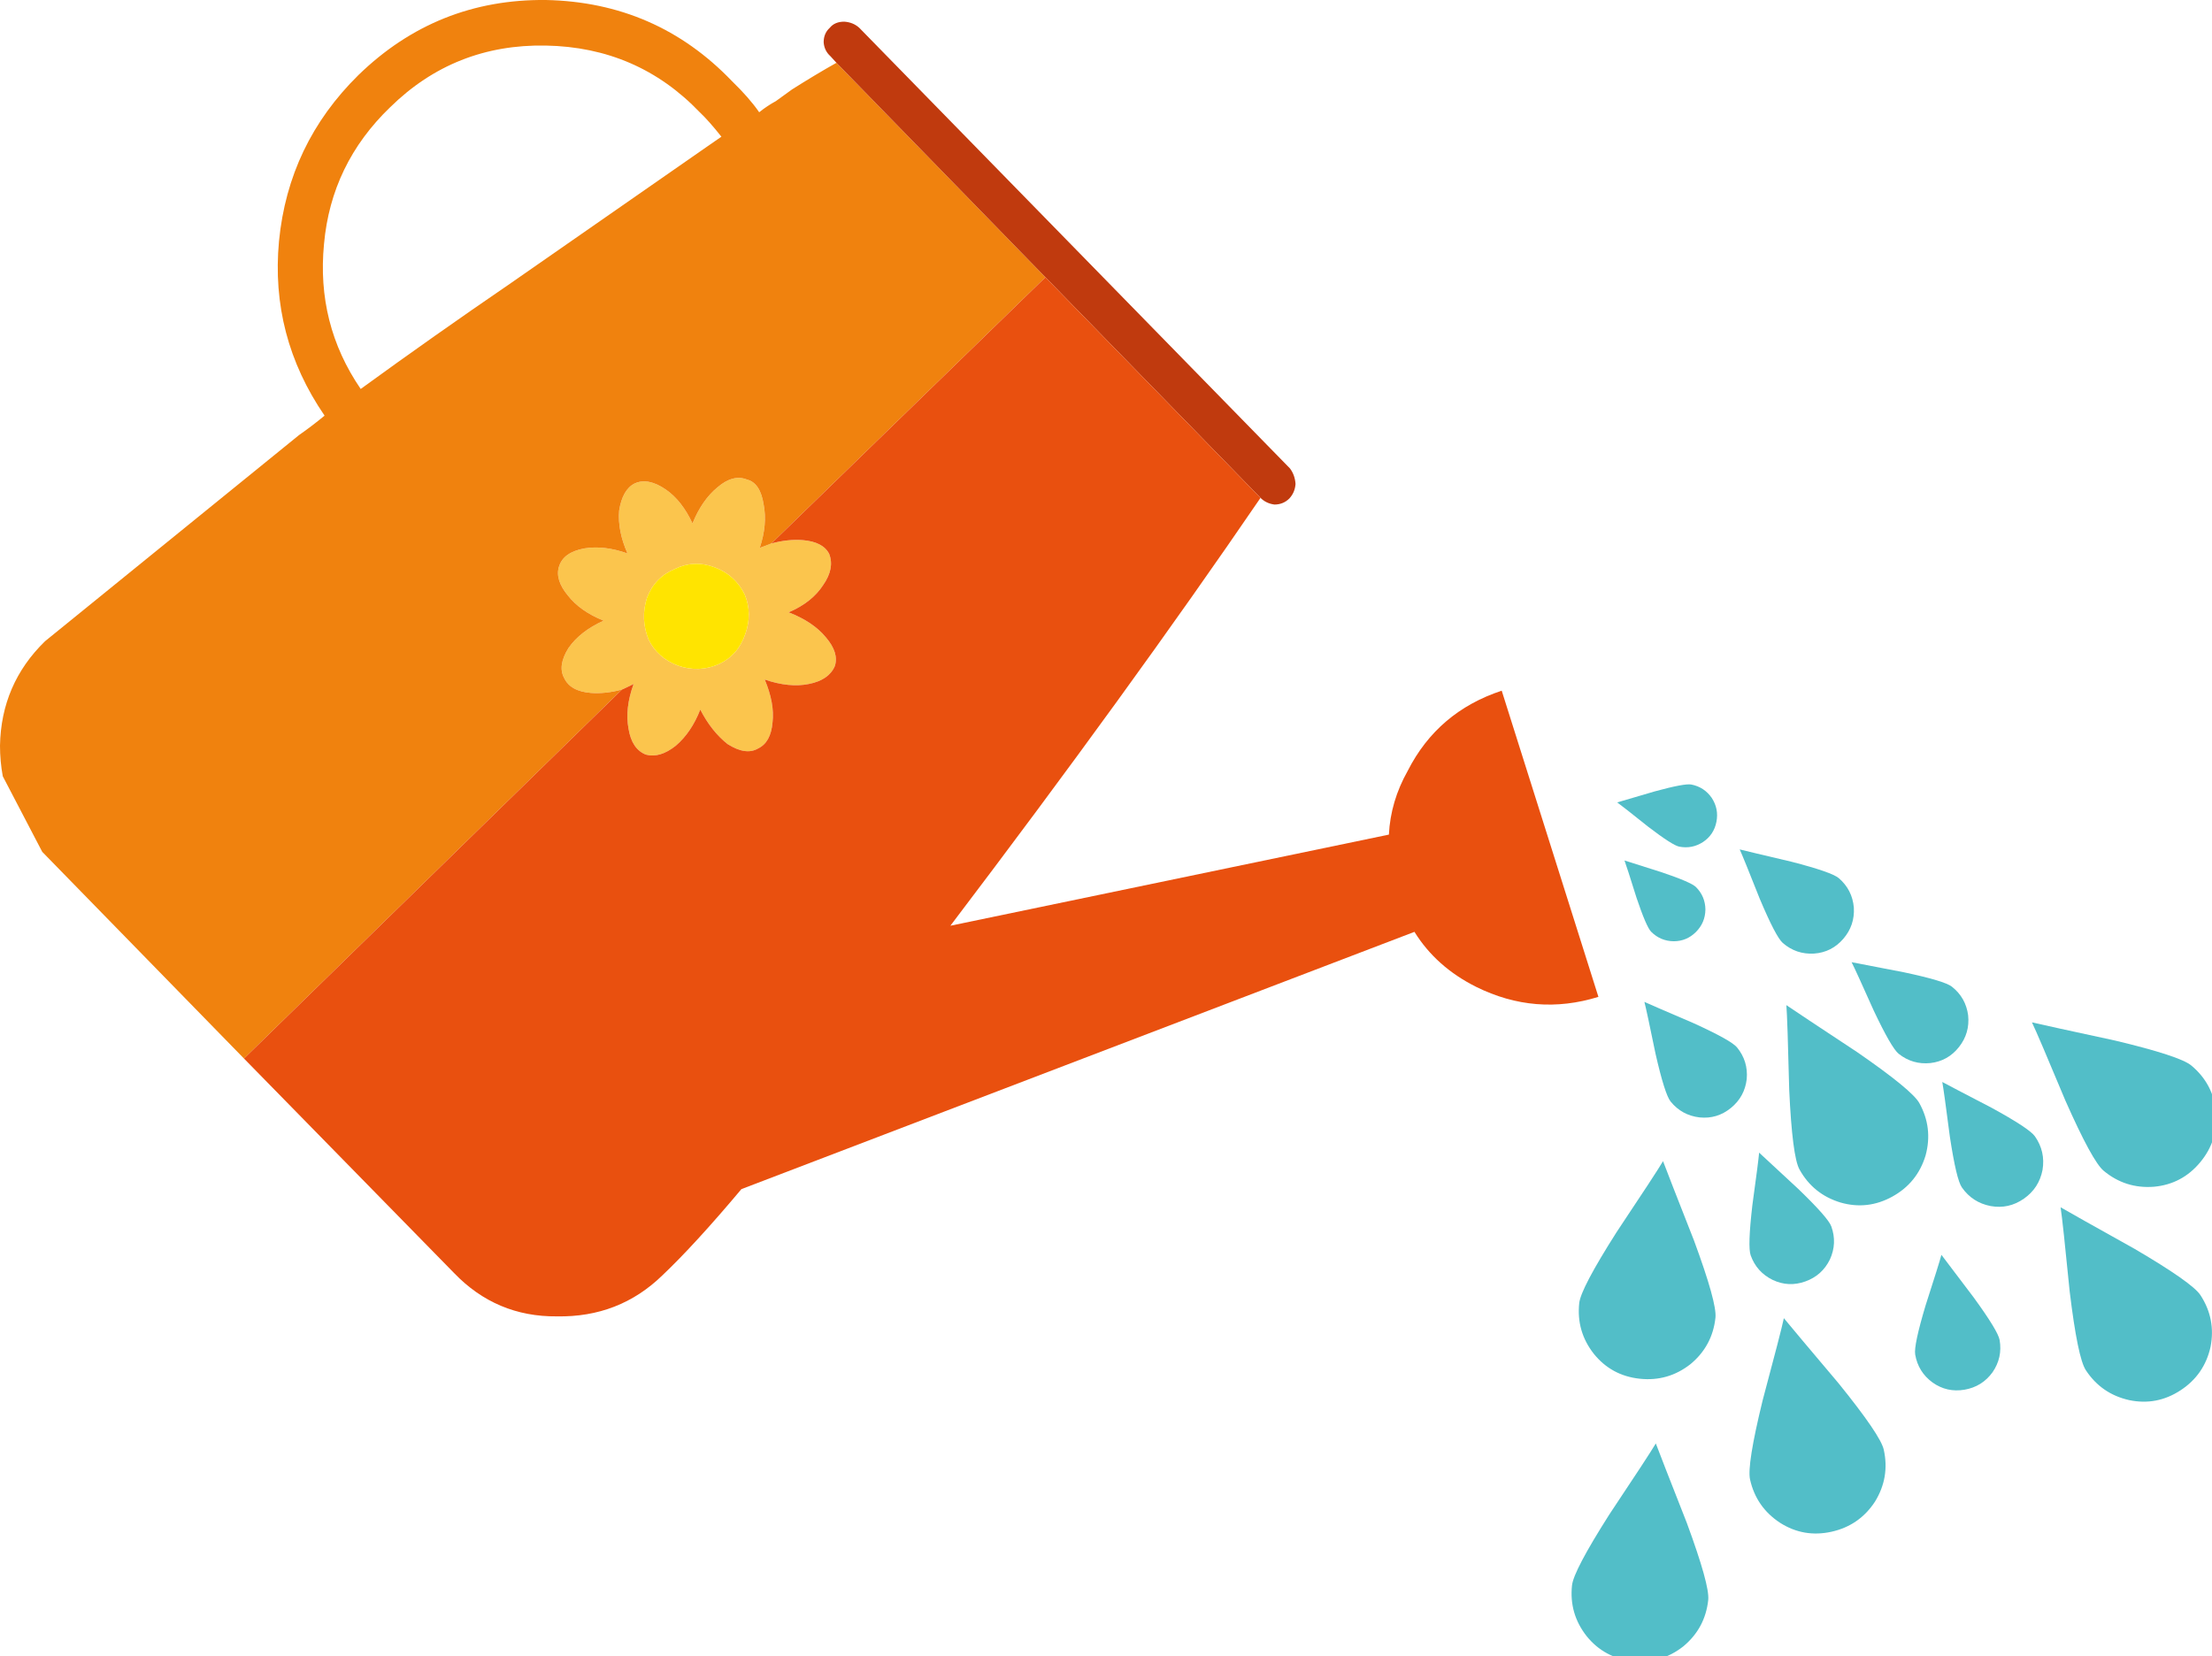
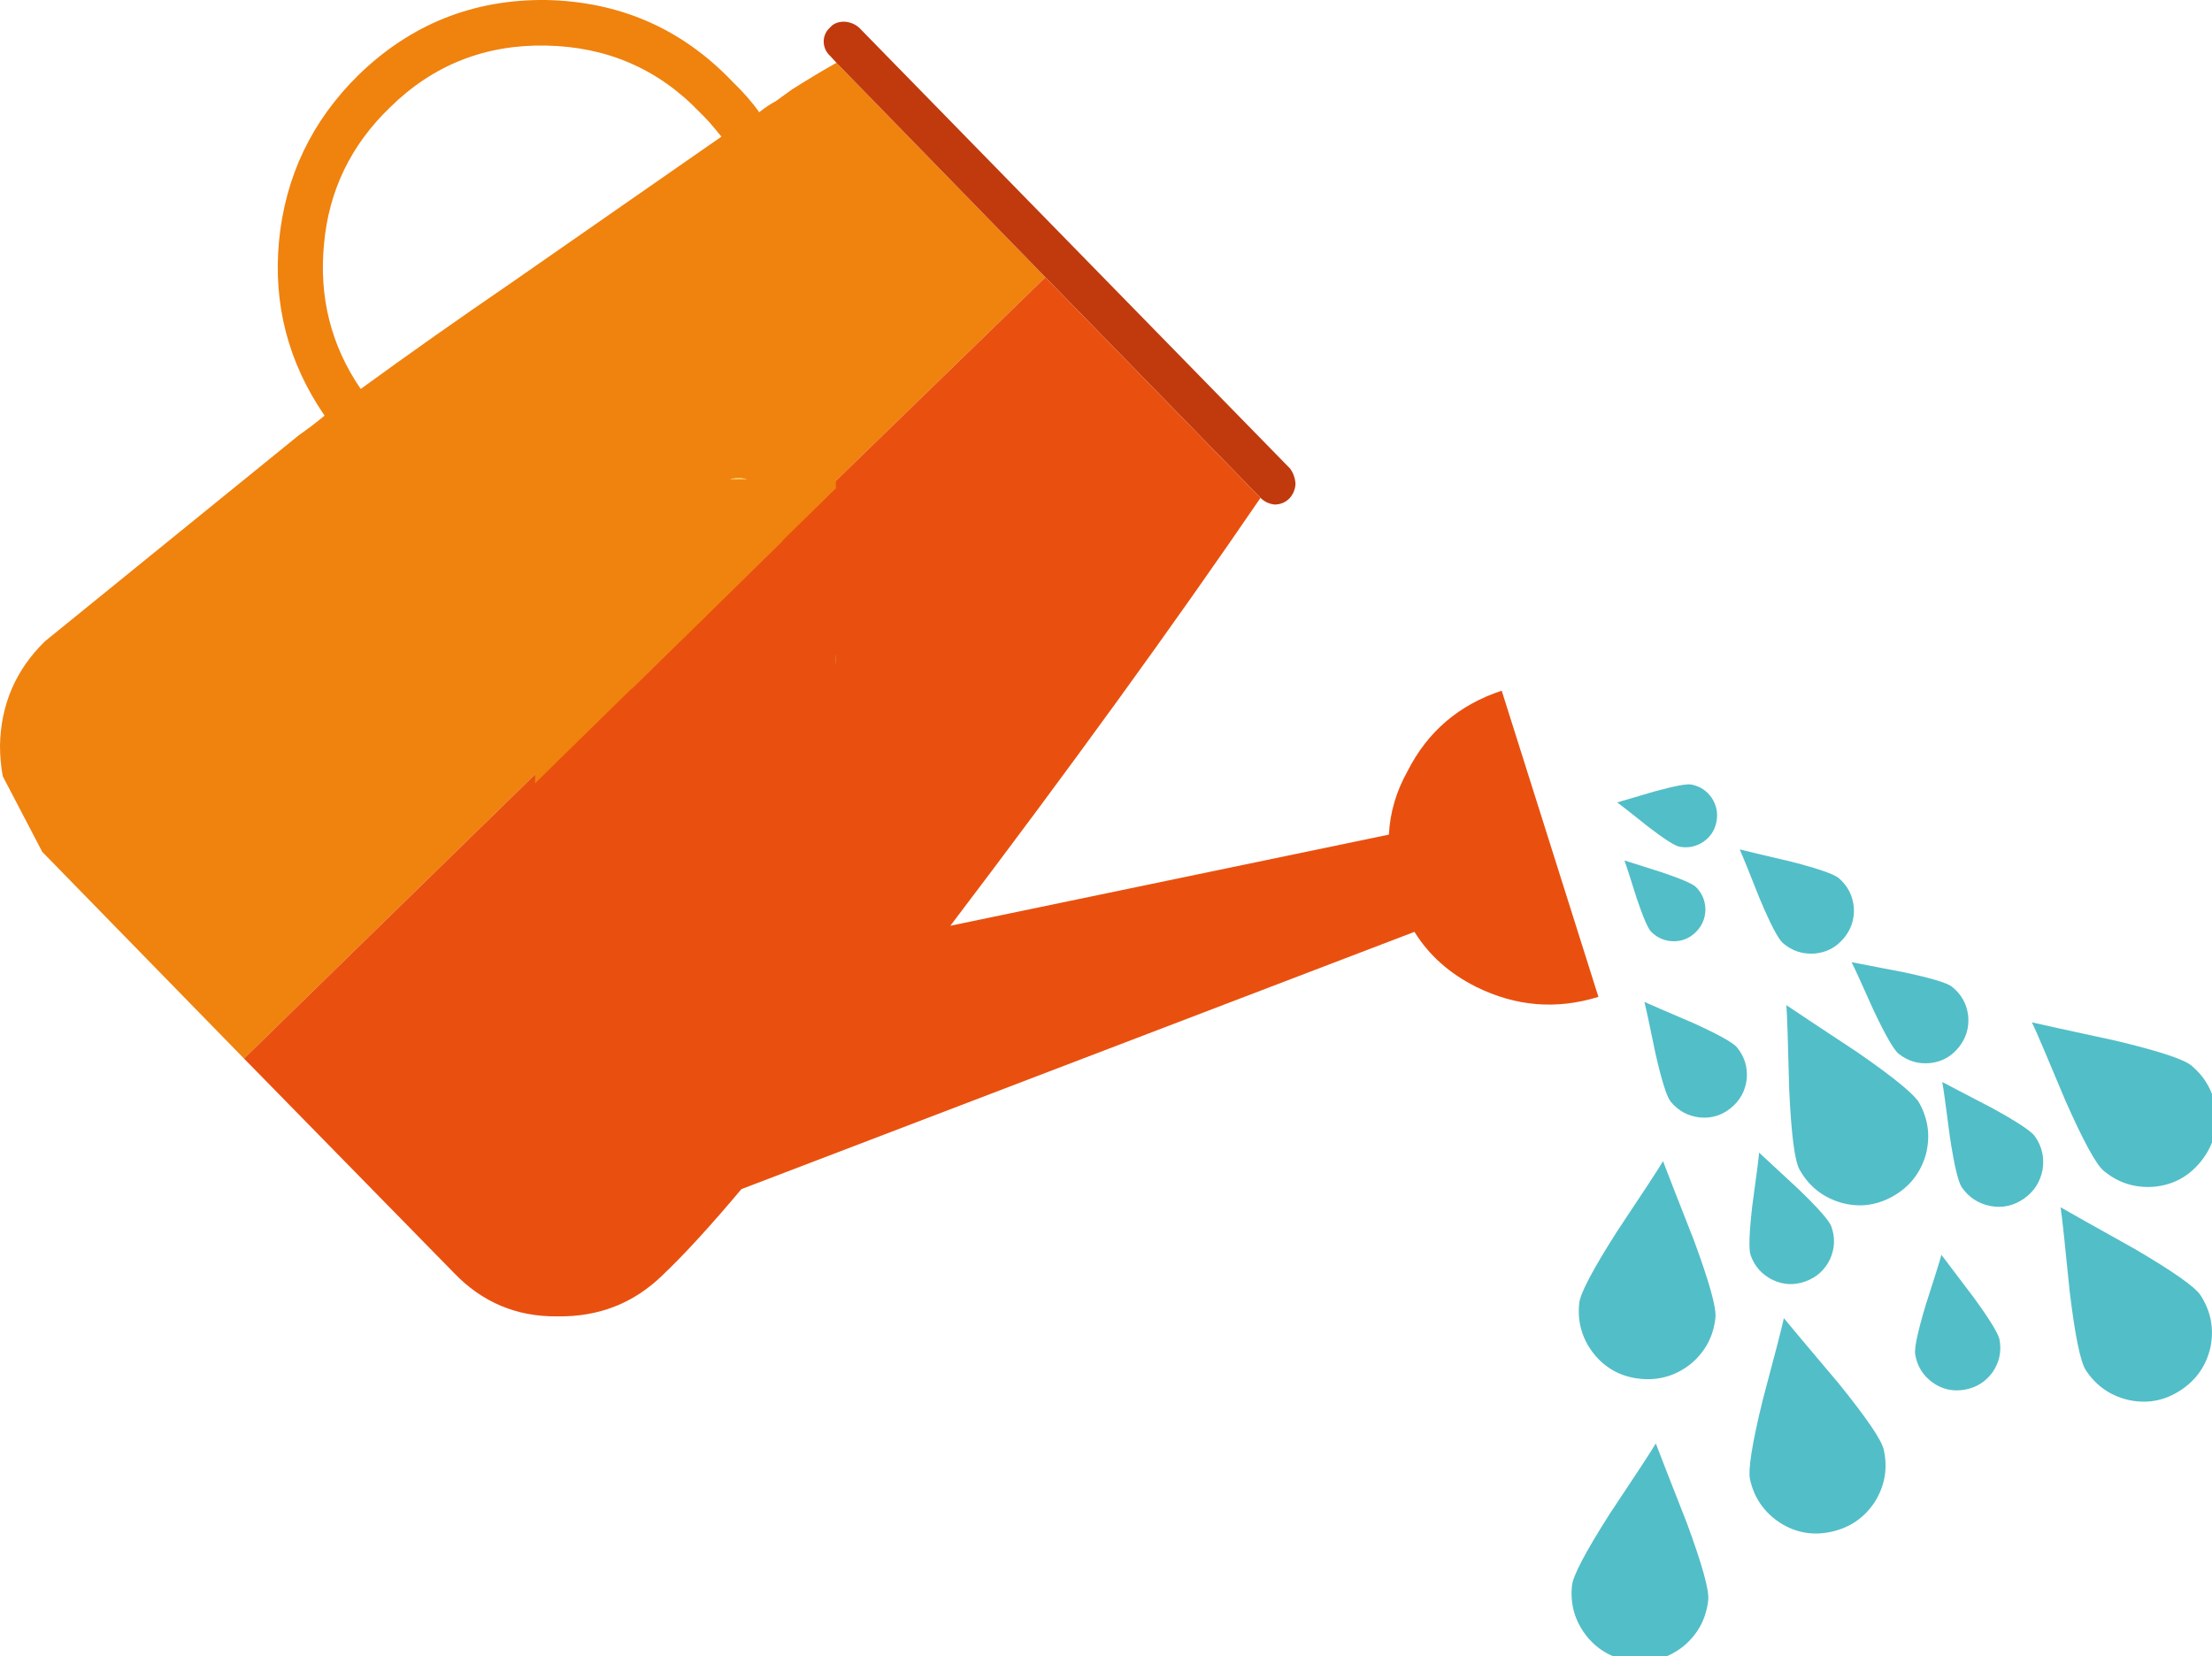
- <svg xmlns="http://www.w3.org/2000/svg" xmlns:xlink="http://www.w3.org/1999/xlink" version="1.1" preserveAspectRatio="none" x="0px" y="0px" width="199px" height="149px" viewBox="0 0 199 149">
-   <defs>
+ <svg xmlns="http://www.w3.org/2000/svg" xmlns:xlink="http://www.w3.org/1999/xlink" version="1.1" preserveAspectRatio="none" x="0px" y="0px" width="199px" height="149px" viewBox="0 0 199 149" id="svg119">
+   <defs id="defs55">
    <g id="Symbol_13_0_Layer0_0_FILL">
-       <path fill="#FBC54D" stroke="none" d=" M -69.65 -66.1 Q -70.05 -64.9 -68.85 -63.45 -67.75 -62.05 -65.65 -61.2 -67.75 -60.25 -68.8 -58.75 -69.8 -57.15 -69.2 -56.05 -68.65 -54.85 -66.8 -54.7 -65.5 -54.6 -64 -55 -63.55 -55.2 -62.95 -55.5 -63.75 -53.3 -63.4 -51.45 -63.1 -49.65 -61.85 -49.15 -60.6 -48.8 -59.15 -49.95 -57.75 -51.15 -56.95 -53.2 -55.95 -51.25 -54.5 -50.1 -52.85 -49.05 -51.75 -49.7 -50.6 -50.25 -50.45 -52.05 -50.25 -53.75 -51.15 -55.9 -48.95 -55.15 -47.2 -55.5 -45.4 -55.85 -44.85 -57.1 -44.45 -58.3 -45.65 -59.7 -46.8 -61.1 -49 -61.95 -46.9 -62.85 -45.9 -64.4 -44.85 -65.9 -45.35 -67.2 -45.9 -68.3 -47.75 -68.45 -49.05 -68.55 -50.55 -68.15 -51.1 -67.95 -51.6 -67.75 -50.9 -69.85 -51.25 -71.65 -51.55 -73.6 -52.75 -73.9 -54 -74.4 -55.4 -73.2 -56.8 -72.05 -57.65 -69.95 -58.6 -72 -60.05 -73 -61.65 -74.1 -62.85 -73.55 -63.95 -73 -64.25 -71.1 -64.4 -69.3 -63.5 -67.25 -65.6 -68 -67.4 -67.7 -69.25 -67.35 -69.65 -66.1 M -61.6 -59.5 Q -62.35 -61.35 -61.75 -63.25 -61.05 -65.1 -59.25 -65.85 -57.5 -66.7 -55.65 -66 -53.8 -65.3 -52.95 -63.55 -52.25 -61.85 -52.9 -60 -53.55 -58.1 -55.25 -57.3 -57.05 -56.5 -58.95 -57.15 -60.8 -57.85 -61.6 -59.5 Z" />
-       <path fill="#FFE400" stroke="none" d=" M -61.75 -63.25 Q -62.35 -61.35 -61.6 -59.5 -60.8 -57.85 -58.95 -57.15 -57.05 -56.5 -55.25 -57.3 -53.55 -58.1 -52.9 -60 -52.25 -61.85 -52.95 -63.55 -53.8 -65.3 -55.65 -66 -57.5 -66.7 -59.25 -65.85 -61.05 -65.1 -61.75 -63.25 Z" />
-       <path fill="#F0820E" stroke="none" d=" M -51.65 -106.95 Q -52.55 -108.25 -54.1 -109.75 -60.9 -116.85 -70.85 -117.05 -80.65 -117.15 -87.7 -110.3 -94 -104.1 -94.85 -95.35 -95.65 -86.8 -90.75 -79.65 -91.9 -78.7 -93.05 -77.9 L -115.9 -59.35 Q -119.85 -55.5 -119.95 -49.95 -119.95 -48.55 -119.7 -47.2 L -116.15 -40.4 -98 -21.8 -64 -55 Q -65.5 -54.6 -66.8 -54.7 -68.65 -54.85 -69.2 -56.05 -69.8 -57.15 -68.8 -58.75 -67.75 -60.25 -65.65 -61.2 -67.75 -62.05 -68.85 -63.45 -70.05 -64.9 -69.65 -66.1 -69.25 -67.35 -67.4 -67.7 -65.6 -68 -63.5 -67.25 -64.4 -69.3 -64.25 -71.1 -63.95 -73 -62.85 -73.55 -61.65 -74.1 -60.05 -73 -58.6 -72 -57.65 -69.95 -56.8 -72.05 -55.4 -73.2 -54 -74.4 -52.75 -73.9 -51.55 -73.6 -51.25 -71.65 -50.9 -69.85 -51.6 -67.75 -51.1 -67.95 -50.55 -68.15 L -25.9 -92.1 -44.7 -111.4 Q -46.65 -110.3 -48.7 -109 L -50.15 -107.95 Q -50.9 -107.55 -51.65 -106.95 M -57 -106.95 Q -56.2 -106.2 -55.05 -104.75 -55.7 -104.3 -56.35 -103.85 L -74.1 -91.5 Q -80.9 -86.85 -87.5 -82.05 -91.5 -87.9 -90.8 -95.1 -90.15 -102.3 -84.85 -107.4 -79.05 -113.1 -70.85 -112.95 -62.6 -112.8 -57 -106.95 Z" />
-       <path fill="#C03A0E" stroke="none" d=" M -42.65 -114.55 Q -43.2 -115.05 -44 -115.1 -44.85 -115.1 -45.3 -114.55 -45.85 -114.05 -45.85 -113.25 -45.8 -112.5 -45.25 -112 L -44.7 -111.4 -25.9 -92.1 -6.55 -72.25 Q -6.05 -71.75 -5.3 -71.65 -4.5 -71.65 -3.95 -72.2 -3.45 -72.75 -3.4 -73.5 -3.45 -74.3 -3.9 -74.9 L -42.65 -114.55 Z" />
-       <path fill="#E9500F" stroke="none" d=" M 7.3 -33.2 Q 9.25 -30.05 12.85 -28.25 18.2 -25.6 23.85 -27.35 L 15.15 -54.9 Q 9.4 -53 6.7 -47.7 5.15 -44.95 5 -41.95 L -34.45 -33.75 Q -18.4 -54.9 -6.55 -72.25 L -25.9 -92.1 -50.55 -68.15 Q -49.05 -68.55 -47.75 -68.45 -45.9 -68.3 -45.35 -67.2 -44.85 -65.9 -45.9 -64.4 -46.9 -62.85 -49 -61.95 -46.8 -61.1 -45.65 -59.7 -44.45 -58.3 -44.85 -57.1 -45.4 -55.85 -47.2 -55.5 -48.95 -55.15 -51.15 -55.9 -50.25 -53.75 -50.45 -52.05 -50.6 -50.25 -51.75 -49.7 -52.85 -49.05 -54.5 -50.1 -55.95 -51.25 -56.95 -53.2 -57.75 -51.15 -59.15 -49.95 -60.6 -48.8 -61.85 -49.15 -63.1 -49.65 -63.4 -51.45 -63.75 -53.3 -62.95 -55.5 -63.55 -55.2 -64 -55 L -98 -21.8 -79.1 -2.5 Q -75.3 1.45 -69.85 1.4 -64.25 1.5 -60.35 -2.3 -57.45 -5.05 -53.25 -10.05 L 7.3 -33.2 Z" />
+       <path fill="#FBC54D" stroke="none" d=" M -69.65 -66.1 Q -70.05 -64.9 -68.85 -63.45 -67.75 -62.05 -65.65 -61.2 -67.75 -60.25 -68.8 -58.75 -69.8 -57.15 -69.2 -56.05 -68.65 -54.85 -66.8 -54.7 -65.5 -54.6 -64 -55 -63.55 -55.2 -62.95 -55.5 -63.75 -53.3 -63.4 -51.45 -63.1 -49.65 -61.85 -49.15 -60.6 -48.8 -59.15 -49.95 -57.75 -51.15 -56.95 -53.2 -55.95 -51.25 -54.5 -50.1 -52.85 -49.05 -51.75 -49.7 -50.6 -50.25 -50.45 -52.05 -50.25 -53.75 -51.15 -55.9 -48.95 -55.15 -47.2 -55.5 -45.4 -55.85 -44.85 -57.1 -44.45 -58.3 -45.65 -59.7 -46.8 -61.1 -49 -61.95 -46.9 -62.85 -45.9 -64.4 -44.85 -65.9 -45.35 -67.2 -45.9 -68.3 -47.75 -68.45 -49.05 -68.55 -50.55 -68.15 -51.1 -67.95 -51.6 -67.75 -50.9 -69.85 -51.25 -71.65 -51.55 -73.6 -52.75 -73.9 -54 -74.4 -55.4 -73.2 -56.8 -72.05 -57.65 -69.95 -58.6 -72 -60.05 -73 -61.65 -74.1 -62.85 -73.55 -63.95 -73 -64.25 -71.1 -64.4 -69.3 -63.5 -67.25 -65.6 -68 -67.4 -67.7 -69.25 -67.35 -69.65 -66.1 M -61.6 -59.5 Q -62.35 -61.35 -61.75 -63.25 -61.05 -65.1 -59.25 -65.85 -57.5 -66.7 -55.65 -66 -53.8 -65.3 -52.95 -63.55 -52.25 -61.85 -52.9 -60 -53.55 -58.1 -55.25 -57.3 -57.05 -56.5 -58.95 -57.15 -60.8 -57.85 -61.6 -59.5 Z" id="path2" />
+       <path fill="#FFE400" stroke="none" d=" M -61.75 -63.25 Q -62.35 -61.35 -61.6 -59.5 -60.8 -57.85 -58.95 -57.15 -57.05 -56.5 -55.25 -57.3 -53.55 -58.1 -52.9 -60 -52.25 -61.85 -52.95 -63.55 -53.8 -65.3 -55.65 -66 -57.5 -66.7 -59.25 -65.85 -61.05 -65.1 -61.75 -63.25 Z" id="path4" />
+       <path fill="#F0820E" stroke="none" d=" M -51.65 -106.95 Q -52.55 -108.25 -54.1 -109.75 -60.9 -116.85 -70.85 -117.05 -80.65 -117.15 -87.7 -110.3 -94 -104.1 -94.85 -95.35 -95.65 -86.8 -90.75 -79.65 -91.9 -78.7 -93.05 -77.9 L -115.9 -59.35 Q -119.85 -55.5 -119.95 -49.95 -119.95 -48.55 -119.7 -47.2 L -116.15 -40.4 -98 -21.8 -64 -55 Q -65.5 -54.6 -66.8 -54.7 -68.65 -54.85 -69.2 -56.05 -69.8 -57.15 -68.8 -58.75 -67.75 -60.25 -65.65 -61.2 -67.75 -62.05 -68.85 -63.45 -70.05 -64.9 -69.65 -66.1 -69.25 -67.35 -67.4 -67.7 -65.6 -68 -63.5 -67.25 -64.4 -69.3 -64.25 -71.1 -63.95 -73 -62.85 -73.55 -61.65 -74.1 -60.05 -73 -58.6 -72 -57.65 -69.95 -56.8 -72.05 -55.4 -73.2 -54 -74.4 -52.75 -73.9 -51.55 -73.6 -51.25 -71.65 -50.9 -69.85 -51.6 -67.75 -51.1 -67.95 -50.55 -68.15 L -25.9 -92.1 -44.7 -111.4 Q -46.65 -110.3 -48.7 -109 L -50.15 -107.95 Q -50.9 -107.55 -51.65 -106.95 M -57 -106.95 Q -56.2 -106.2 -55.05 -104.75 -55.7 -104.3 -56.35 -103.85 L -74.1 -91.5 Q -80.9 -86.85 -87.5 -82.05 -91.5 -87.9 -90.8 -95.1 -90.15 -102.3 -84.85 -107.4 -79.05 -113.1 -70.85 -112.95 -62.6 -112.8 -57 -106.95 Z" id="path6" />
+       <path fill="#C03A0E" stroke="none" d=" M -42.65 -114.55 Q -43.2 -115.05 -44 -115.1 -44.85 -115.1 -45.3 -114.55 -45.85 -114.05 -45.85 -113.25 -45.8 -112.5 -45.25 -112 L -44.7 -111.4 -25.9 -92.1 -6.55 -72.25 Q -6.05 -71.75 -5.3 -71.65 -4.5 -71.65 -3.95 -72.2 -3.45 -72.75 -3.4 -73.5 -3.45 -74.3 -3.9 -74.9 L -42.65 -114.55 Z" id="path8" />
+       <path fill="#E9500F" stroke="none" d=" M 7.3 -33.2 Q 9.25 -30.05 12.85 -28.25 18.2 -25.6 23.85 -27.35 L 15.15 -54.9 Q 9.4 -53 6.7 -47.7 5.15 -44.95 5 -41.95 L -34.45 -33.75 Q -18.4 -54.9 -6.55 -72.25 L -25.9 -92.1 -50.55 -68.15 Q -49.05 -68.55 -47.75 -68.45 -45.9 -68.3 -45.35 -67.2 -44.85 -65.9 -45.9 -64.4 -46.9 -62.85 -49 -61.95 -46.8 -61.1 -45.65 -59.7 -44.45 -58.3 -44.85 -57.1 -45.4 -55.85 -47.2 -55.5 -48.95 -55.15 -51.15 -55.9 -50.25 -53.75 -50.45 -52.05 -50.6 -50.25 -51.75 -49.7 -52.85 -49.05 -54.5 -50.1 -55.95 -51.25 -56.95 -53.2 -57.75 -51.15 -59.15 -49.95 -60.6 -48.8 -61.85 -49.15 -63.1 -49.65 -63.4 -51.45 -63.75 -53.3 -62.95 -55.5 -63.55 -55.2 -64 -55 L -98 -21.8 -79.1 -2.5 Q -75.3 1.45 -69.85 1.4 -64.25 1.5 -60.35 -2.3 -57.45 -5.05 -53.25 -10.05 L 7.3 -33.2 Z" id="path10" />
    </g>
    <g id="Symbol_13_0_Layer0_1_MEMBER_0_FILL">
-       <path fill="#52BEC8" stroke="none" d=" M 498.6 189.2 Q 498.6 187.9 496 182.65 493.1 177.1 492.55 176 492.05 177.1 489.15 182.65 486.55 187.9 486.55 189.2 486.55 191.7 488.3 193.5 490.05 195.25 492.55 195.25 495.05 195.25 496.85 193.5 498.6 191.7 498.6 189.2 Z" />
+       <path fill="#52BEC8" stroke="none" d=" M 498.6 189.2 Q 498.6 187.9 496 182.65 493.1 177.1 492.55 176 492.05 177.1 489.15 182.65 486.55 187.9 486.55 189.2 486.55 191.7 488.3 193.5 490.05 195.25 492.55 195.25 495.05 195.25 496.85 193.5 498.6 191.7 498.6 189.2 Z" id="path13" />
    </g>
    <g id="Symbol_13_0_Layer0_2_MEMBER_0_FILL">
-       <path fill="#52BEC8" stroke="none" d=" M 498.6 189.2 Q 498.6 187.9 496 182.65 493.1 177.1 492.55 176 492.05 177.1 489.15 182.65 486.55 187.9 486.55 189.2 486.55 191.7 488.3 193.5 490.05 195.25 492.55 195.25 495.05 195.25 496.85 193.5 498.6 191.7 498.6 189.2 Z" />
+       <path fill="#52BEC8" stroke="none" d=" M 498.6 189.2 Q 498.6 187.9 496 182.65 493.1 177.1 492.55 176 492.05 177.1 489.15 182.65 486.55 187.9 486.55 189.2 486.55 191.7 488.3 193.5 490.05 195.25 492.55 195.25 495.05 195.25 496.85 193.5 498.6 191.7 498.6 189.2 Z" id="path16" />
    </g>
    <g id="Symbol_13_0_Layer0_3_MEMBER_0_FILL">
-       <path fill="#52BEC8" stroke="none" d=" M 498.6 189.2 Q 498.6 187.9 496 182.65 493.1 177.1 492.55 176 492.05 177.1 489.15 182.65 486.55 187.9 486.55 189.2 486.55 191.7 488.3 193.5 490.05 195.25 492.55 195.25 495.05 195.25 496.85 193.5 498.6 191.7 498.6 189.2 Z" />
+       <path fill="#52BEC8" stroke="none" d=" M 498.6 189.2 Q 498.6 187.9 496 182.65 493.1 177.1 492.55 176 492.05 177.1 489.15 182.65 486.55 187.9 486.55 189.2 486.55 191.7 488.3 193.5 490.05 195.25 492.55 195.25 495.05 195.25 496.85 193.5 498.6 191.7 498.6 189.2 Z" id="path19" />
    </g>
    <g id="Symbol_13_0_Layer0_4_MEMBER_0_FILL">
-       <path fill="#52BEC8" stroke="none" d=" M 498.6 189.2 Q 498.6 187.9 496 182.65 493.1 177.1 492.55 176 492.05 177.1 489.15 182.65 486.55 187.9 486.55 189.2 486.55 191.7 488.3 193.5 490.05 195.25 492.55 195.25 495.05 195.25 496.85 193.5 498.6 191.7 498.6 189.2 Z" />
+       <path fill="#52BEC8" stroke="none" d=" M 498.6 189.2 Q 498.6 187.9 496 182.65 493.1 177.1 492.55 176 492.05 177.1 489.15 182.65 486.55 187.9 486.55 189.2 486.55 191.7 488.3 193.5 490.05 195.25 492.55 195.25 495.05 195.25 496.85 193.5 498.6 191.7 498.6 189.2 Z" id="path22" />
    </g>
    <g id="Symbol_13_0_Layer0_5_MEMBER_0_FILL">
-       <path fill="#52BEC8" stroke="none" d=" M 498.6 189.2 Q 498.6 187.9 496 182.65 493.1 177.1 492.55 176 492.05 177.1 489.15 182.65 486.55 187.9 486.55 189.2 486.55 191.7 488.3 193.5 490.05 195.25 492.55 195.25 495.05 195.25 496.85 193.5 498.6 191.7 498.6 189.2 Z" />
+       <path fill="#52BEC8" stroke="none" d=" M 498.6 189.2 Q 498.6 187.9 496 182.65 493.1 177.1 492.55 176 492.05 177.1 489.15 182.65 486.55 187.9 486.55 189.2 486.55 191.7 488.3 193.5 490.05 195.25 492.55 195.25 495.05 195.25 496.85 193.5 498.6 191.7 498.6 189.2 Z" id="path25" />
    </g>
    <g id="Symbol_13_0_Layer0_6_MEMBER_0_FILL">
-       <path fill="#52BEC8" stroke="none" d=" M 498.6 189.2 Q 498.6 187.9 496 182.65 493.1 177.1 492.55 176 492.05 177.1 489.15 182.65 486.55 187.9 486.55 189.2 486.55 191.7 488.3 193.5 490.05 195.25 492.55 195.25 495.05 195.25 496.85 193.5 498.6 191.7 498.6 189.2 Z" />
+       <path fill="#52BEC8" stroke="none" d=" M 498.6 189.2 Q 498.6 187.9 496 182.65 493.1 177.1 492.55 176 492.05 177.1 489.15 182.65 486.55 187.9 486.55 189.2 486.55 191.7 488.3 193.5 490.05 195.25 492.55 195.25 495.05 195.25 496.85 193.5 498.6 191.7 498.6 189.2 Z" id="path28" />
    </g>
    <g id="Symbol_13_0_Layer0_7_MEMBER_0_FILL">
-       <path fill="#52BEC8" stroke="none" d=" M 498.6 189.2 Q 498.6 187.9 496 182.65 493.1 177.1 492.55 176 492.05 177.1 489.15 182.65 486.55 187.9 486.55 189.2 486.55 191.7 488.3 193.5 490.05 195.25 492.55 195.25 495.05 195.25 496.85 193.5 498.6 191.7 498.6 189.2 Z" />
+       <path fill="#52BEC8" stroke="none" d=" M 498.6 189.2 Q 498.6 187.9 496 182.65 493.1 177.1 492.55 176 492.05 177.1 489.15 182.65 486.55 187.9 486.55 189.2 486.55 191.7 488.3 193.5 490.05 195.25 492.55 195.25 495.05 195.25 496.85 193.5 498.6 191.7 498.6 189.2 Z" id="path31" />
    </g>
    <g id="Symbol_13_0_Layer0_8_MEMBER_0_FILL">
-       <path fill="#52BEC8" stroke="none" d=" M 498.6 189.2 Q 498.6 187.9 496 182.65 493.1 177.1 492.55 176 492.05 177.1 489.15 182.65 486.55 187.9 486.55 189.2 486.55 191.7 488.3 193.5 490.05 195.25 492.55 195.25 495.05 195.25 496.85 193.5 498.6 191.7 498.6 189.2 Z" />
+       <path fill="#52BEC8" stroke="none" d=" M 498.6 189.2 Q 498.6 187.9 496 182.65 493.1 177.1 492.55 176 492.05 177.1 489.15 182.65 486.55 187.9 486.55 189.2 486.55 191.7 488.3 193.5 490.05 195.25 492.55 195.25 495.05 195.25 496.85 193.5 498.6 191.7 498.6 189.2 Z" id="path34" />
    </g>
    <g id="Symbol_13_0_Layer0_9_MEMBER_0_FILL">
-       <path fill="#52BEC8" stroke="none" d=" M 498.6 189.2 Q 498.6 187.9 496 182.65 493.1 177.1 492.55 176 492.05 177.1 489.15 182.65 486.55 187.9 486.55 189.2 486.55 191.7 488.3 193.5 490.05 195.25 492.55 195.25 495.05 195.25 496.85 193.5 498.6 191.7 498.6 189.2 Z" />
+       <path fill="#52BEC8" stroke="none" d=" M 498.6 189.2 Q 498.6 187.9 496 182.65 493.1 177.1 492.55 176 492.05 177.1 489.15 182.65 486.55 187.9 486.55 189.2 486.55 191.7 488.3 193.5 490.05 195.25 492.55 195.25 495.05 195.25 496.85 193.5 498.6 191.7 498.6 189.2 Z" id="path37" />
    </g>
    <g id="Symbol_13_0_Layer0_10_MEMBER_0_FILL">
-       <path fill="#52BEC8" stroke="none" d=" M 498.6 189.2 Q 498.6 187.9 496 182.65 493.1 177.1 492.55 176 492.05 177.1 489.15 182.65 486.55 187.9 486.55 189.2 486.55 191.7 488.3 193.5 490.05 195.25 492.55 195.25 495.05 195.25 496.85 193.5 498.6 191.7 498.6 189.2 Z" />
+       <path fill="#52BEC8" stroke="none" d=" M 498.6 189.2 Q 498.6 187.9 496 182.65 493.1 177.1 492.55 176 492.05 177.1 489.15 182.65 486.55 187.9 486.55 189.2 486.55 191.7 488.3 193.5 490.05 195.25 492.55 195.25 495.05 195.25 496.85 193.5 498.6 191.7 498.6 189.2 Z" id="path40" />
    </g>
    <g id="Symbol_13_0_Layer0_11_MEMBER_0_FILL">
-       <path fill="#52BEC8" stroke="none" d=" M 498.6 189.2 Q 498.6 187.9 496 182.65 493.1 177.1 492.55 176 492.05 177.1 489.15 182.65 486.55 187.9 486.55 189.2 486.55 191.7 488.3 193.5 490.05 195.25 492.55 195.25 495.05 195.25 496.85 193.5 498.6 191.7 498.6 189.2 Z" />
+       <path fill="#52BEC8" stroke="none" d=" M 498.6 189.2 Q 498.6 187.9 496 182.65 493.1 177.1 492.55 176 492.05 177.1 489.15 182.65 486.55 187.9 486.55 189.2 486.55 191.7 488.3 193.5 490.05 195.25 492.55 195.25 495.05 195.25 496.85 193.5 498.6 191.7 498.6 189.2 Z" id="path43" />
    </g>
    <g id="Symbol_13_0_Layer0_12_MEMBER_0_FILL">
-       <path fill="#52BEC8" stroke="none" d=" M 498.6 189.2 Q 498.6 187.9 496 182.65 493.1 177.1 492.55 176 492.05 177.1 489.15 182.65 486.55 187.9 486.55 189.2 486.55 191.7 488.3 193.5 490.05 195.25 492.55 195.25 495.05 195.25 496.85 193.5 498.6 191.7 498.6 189.2 Z" />
+       <path fill="#52BEC8" stroke="none" d=" M 498.6 189.2 Q 498.6 187.9 496 182.65 493.1 177.1 492.55 176 492.05 177.1 489.15 182.65 486.55 187.9 486.55 189.2 486.55 191.7 488.3 193.5 490.05 195.25 492.55 195.25 495.05 195.25 496.85 193.5 498.6 191.7 498.6 189.2 Z" id="path46" />
    </g>
    <g id="Symbol_13_0_Layer0_13_MEMBER_0_FILL">
-       <path fill="#52BEC8" stroke="none" d=" M 498.6 189.2 Q 498.6 187.9 496 182.65 493.1 177.1 492.55 176 492.05 177.1 489.15 182.65 486.55 187.9 486.55 189.2 486.55 191.7 488.3 193.5 490.05 195.25 492.55 195.25 495.05 195.25 496.85 193.5 498.6 191.7 498.6 189.2 Z" />
+       <path fill="#52BEC8" stroke="none" d=" M 498.6 189.2 Q 498.6 187.9 496 182.65 493.1 177.1 492.55 176 492.05 177.1 489.15 182.65 486.55 187.9 486.55 189.2 486.55 191.7 488.3 193.5 490.05 195.25 492.55 195.25 495.05 195.25 496.85 193.5 498.6 191.7 498.6 189.2 Z" id="path49" />
    </g>
    <g id="Symbol_13_0_Layer0_14_MEMBER_0_FILL">
-       <path fill="#52BEC8" stroke="none" d=" M 498.6 189.2 Q 498.6 187.9 496 182.65 493.1 177.1 492.55 176 492.05 177.1 489.15 182.65 486.55 187.9 486.55 189.2 486.55 191.7 488.3 193.5 490.05 195.25 492.55 195.25 495.05 195.25 496.85 193.5 498.6 191.7 498.6 189.2 Z" />
+       <path fill="#52BEC8" stroke="none" d=" M 498.6 189.2 Q 498.6 187.9 496 182.65 493.1 177.1 492.55 176 492.05 177.1 489.15 182.65 486.55 187.9 486.55 189.2 486.55 191.7 488.3 193.5 490.05 195.25 492.55 195.25 495.05 195.25 496.85 193.5 498.6 191.7 498.6 189.2 Z" id="path52" />
    </g>
+     <clipPath clipPathUnits="userSpaceOnUse" id="clipPath949">
+       <rect style="opacity:1;fill:#ff0000;fill-opacity:1;stroke:#c72100;stroke-width:5.383;stroke-linejoin:miter;stroke-miterlimit:4;stroke-dasharray:none;stroke-dashoffset:0;stroke-opacity:1;paint-order:stroke fill markers" id="rect951" width="22.38" height="23.011" x="-93.625" y="-48.592" />
+     </clipPath>
  </defs>
-   <g transform="matrix( 1, 0, 0, 1, 119.95,117.05) ">
-     <g transform="matrix( 1, 0, 0, 1, 0,0) ">
-       <use xlink:href="#Symbol_13_0_Layer0_0_FILL" />
+   <g transform="matrix( 1, 0, 0, 1, 119.95,117.05) " id="g117">
+     <g transform="matrix( 1, 0, 0, 1, 0,0) " id="g59">
+       <use xlink:href="#Symbol_13_0_Layer0_0_FILL" id="use57" />
    </g>
-     <g transform="matrix( 0.4956512, -0.4042816, 0.4042816, 0.4956512, -287.3,85) ">
-       <use xlink:href="#Symbol_13_0_Layer0_1_MEMBER_0_FILL" />
+     <g transform="matrix( 0.4956512, -0.4042816, 0.4042816, 0.4956512, -287.3,85) " id="g63">
+       <use xlink:href="#Symbol_13_0_Layer0_1_MEMBER_0_FILL" id="use61" />
    </g>
-     <g transform="matrix( 0.8945923, -0.4958954, 0.4958954, 0.8945923, -487.15,60.2) ">
-       <use xlink:href="#Symbol_13_0_Layer0_2_MEMBER_0_FILL" />
+     <g transform="matrix( 0.8945923, -0.4958954, 0.4958954, 0.8945923, -487.15,60.2) " id="g67">
+       <use xlink:href="#Symbol_13_0_Layer0_2_MEMBER_0_FILL" id="use65" />
    </g>
-     <g transform="matrix( 0.3343353, -0.3339081, 0.3339081, 0.3343353, -197.25,66) ">
-       <use xlink:href="#Symbol_13_0_Layer0_3_MEMBER_0_FILL" />
+     <g transform="matrix( 0.3343353, -0.3339081, 0.3339081, 0.3343353, -197.25,66) " id="g71">
+       <use xlink:href="#Symbol_13_0_Layer0_3_MEMBER_0_FILL" id="use69" />
    </g>
-     <g transform="matrix( 0.6543274, -0.7861481, 0.7861481, 0.6543274, -397.8,247) ">
-       <use xlink:href="#Symbol_13_0_Layer0_4_MEMBER_0_FILL" />
+     <g transform="matrix( 0.6543274, -0.7861481, 0.7861481, 0.6543274, -397.8,247) " id="g75">
+       <use xlink:href="#Symbol_13_0_Layer0_4_MEMBER_0_FILL" id="use73" />
    </g>
-     <g transform="matrix( 1.017014, 0.108902, -0.108902, 1.017014, -452.1,-245.2) ">
-       <use xlink:href="#Symbol_13_0_Layer0_5_MEMBER_0_FILL" />
+     <g transform="matrix( 1.017014, 0.108902, -0.108902, 1.017014, -452.1,-245.2) " id="g79">
+       <use xlink:href="#Symbol_13_0_Layer0_5_MEMBER_0_FILL" id="use77" />
    </g>
-     <g transform="matrix( 0.6020203, -0.216095, 0.216095, 0.6020203, -296.25,-12.85) ">
-       <use xlink:href="#Symbol_13_0_Layer0_6_MEMBER_0_FILL" />
+     <g transform="matrix( 0.6020203, -0.216095, 0.216095, 0.6020203, -296.25,-12.85) " id="g83">
+       <use xlink:href="#Symbol_13_0_Layer0_6_MEMBER_0_FILL" id="use81" />
    </g>
-     <g transform="matrix( 0.5454254, -0.3814545, 0.3814545, 0.5454254, -281,72.2) ">
-       <use xlink:href="#Symbol_13_0_Layer0_7_MEMBER_0_FILL" />
+     <g transform="matrix( 0.5454254, -0.3814545, 0.3814545, 0.5454254, -281,72.2) " id="g87">
+       <use xlink:href="#Symbol_13_0_Layer0_7_MEMBER_0_FILL" id="use85" />
    </g>
-     <g transform="matrix( 0.09069824, -0.4637299, 0.4637299, 0.09069824, -100.75,167.6) ">
-       <use xlink:href="#Symbol_13_0_Layer0_8_MEMBER_0_FILL" />
+     <g transform="matrix( 0.09069824, -0.4637299, 0.4637299, 0.09069824, -100.75,167.6) " id="g91">
+       <use xlink:href="#Symbol_13_0_Layer0_8_MEMBER_0_FILL" id="use89" />
    </g>
-     <g transform="matrix( 0.418045, -0.4841003, 0.4841003, 0.418045, -254.55,124.25) ">
-       <use xlink:href="#Symbol_13_0_Layer0_9_MEMBER_0_FILL" />
+     <g transform="matrix( 0.418045, -0.4841003, 0.4841003, 0.418045, -254.55,124.25) " id="g95">
+       <use xlink:href="#Symbol_13_0_Layer0_9_MEMBER_0_FILL" id="use93" />
    </g>
-     <g transform="matrix( 0.3967743, -0.5016785, 0.5016785, 0.3967743, -237.1,146.8) ">
-       <use xlink:href="#Symbol_13_0_Layer0_10_MEMBER_0_FILL" />
+     <g transform="matrix( 0.3967743, -0.5016785, 0.5016785, 0.3967743, -237.1,146.8) " id="g99">
+       <use xlink:href="#Symbol_13_0_Layer0_10_MEMBER_0_FILL" id="use97" />
    </g>
-     <g transform="matrix( 0.9981537, -0.2232513, 0.2232513, 0.9981537, -490.4,-64.15) ">
-       <use xlink:href="#Symbol_13_0_Layer0_11_MEMBER_0_FILL" />
+     <g transform="matrix( 0.9981537, -0.2232513, 0.2232513, 0.9981537, -490.4,-64.15) " id="g103">
+       <use xlink:href="#Symbol_13_0_Layer0_11_MEMBER_0_FILL" id="use101" />
    </g>
-     <g transform="matrix( 0.8554382, -0.5606995, 0.5606995, 0.8554382, -454.6,117.2) ">
-       <use xlink:href="#Symbol_13_0_Layer0_12_MEMBER_0_FILL" />
+     <g transform="matrix( 0.8554382, -0.5606995, 0.5606995, 0.8554382, -454.6,117.2) " id="g107">
+       <use xlink:href="#Symbol_13_0_Layer0_12_MEMBER_0_FILL" id="use105" />
    </g>
-     <g transform="matrix( 0.6304626, -0.1078033, 0.1078033, 0.6304626, -274.8,-62) ">
-       <use xlink:href="#Symbol_13_0_Layer0_13_MEMBER_0_FILL" />
+     <g transform="matrix( 0.6304626, -0.1078033, 0.1078033, 0.6304626, -274.8,-62) " id="g111">
+       <use xlink:href="#Symbol_13_0_Layer0_13_MEMBER_0_FILL" id="use109" />
    </g>
-     <g transform="matrix( 1.017014, 0.108902, -0.108902, 1.017014, -452.75,-219.8) ">
-       <use xlink:href="#Symbol_13_0_Layer0_14_MEMBER_0_FILL" />
+     <g transform="matrix( 1.017014, 0.108902, -0.108902, 1.017014, -452.75,-219.8) " id="g115">
+       <use xlink:href="#Symbol_13_0_Layer0_14_MEMBER_0_FILL" id="use113" />
    </g>
  </g>
+   <use transform="matrix(1.20922,0,0,1.214517,161.3506,102.1664)" xlink:href="#Symbol_13_0_Layer0_0_FILL" id="use57-0" x="0" y="0" width="100%" height="100%" clip-path="url(#clipPath949)" />
</svg>
